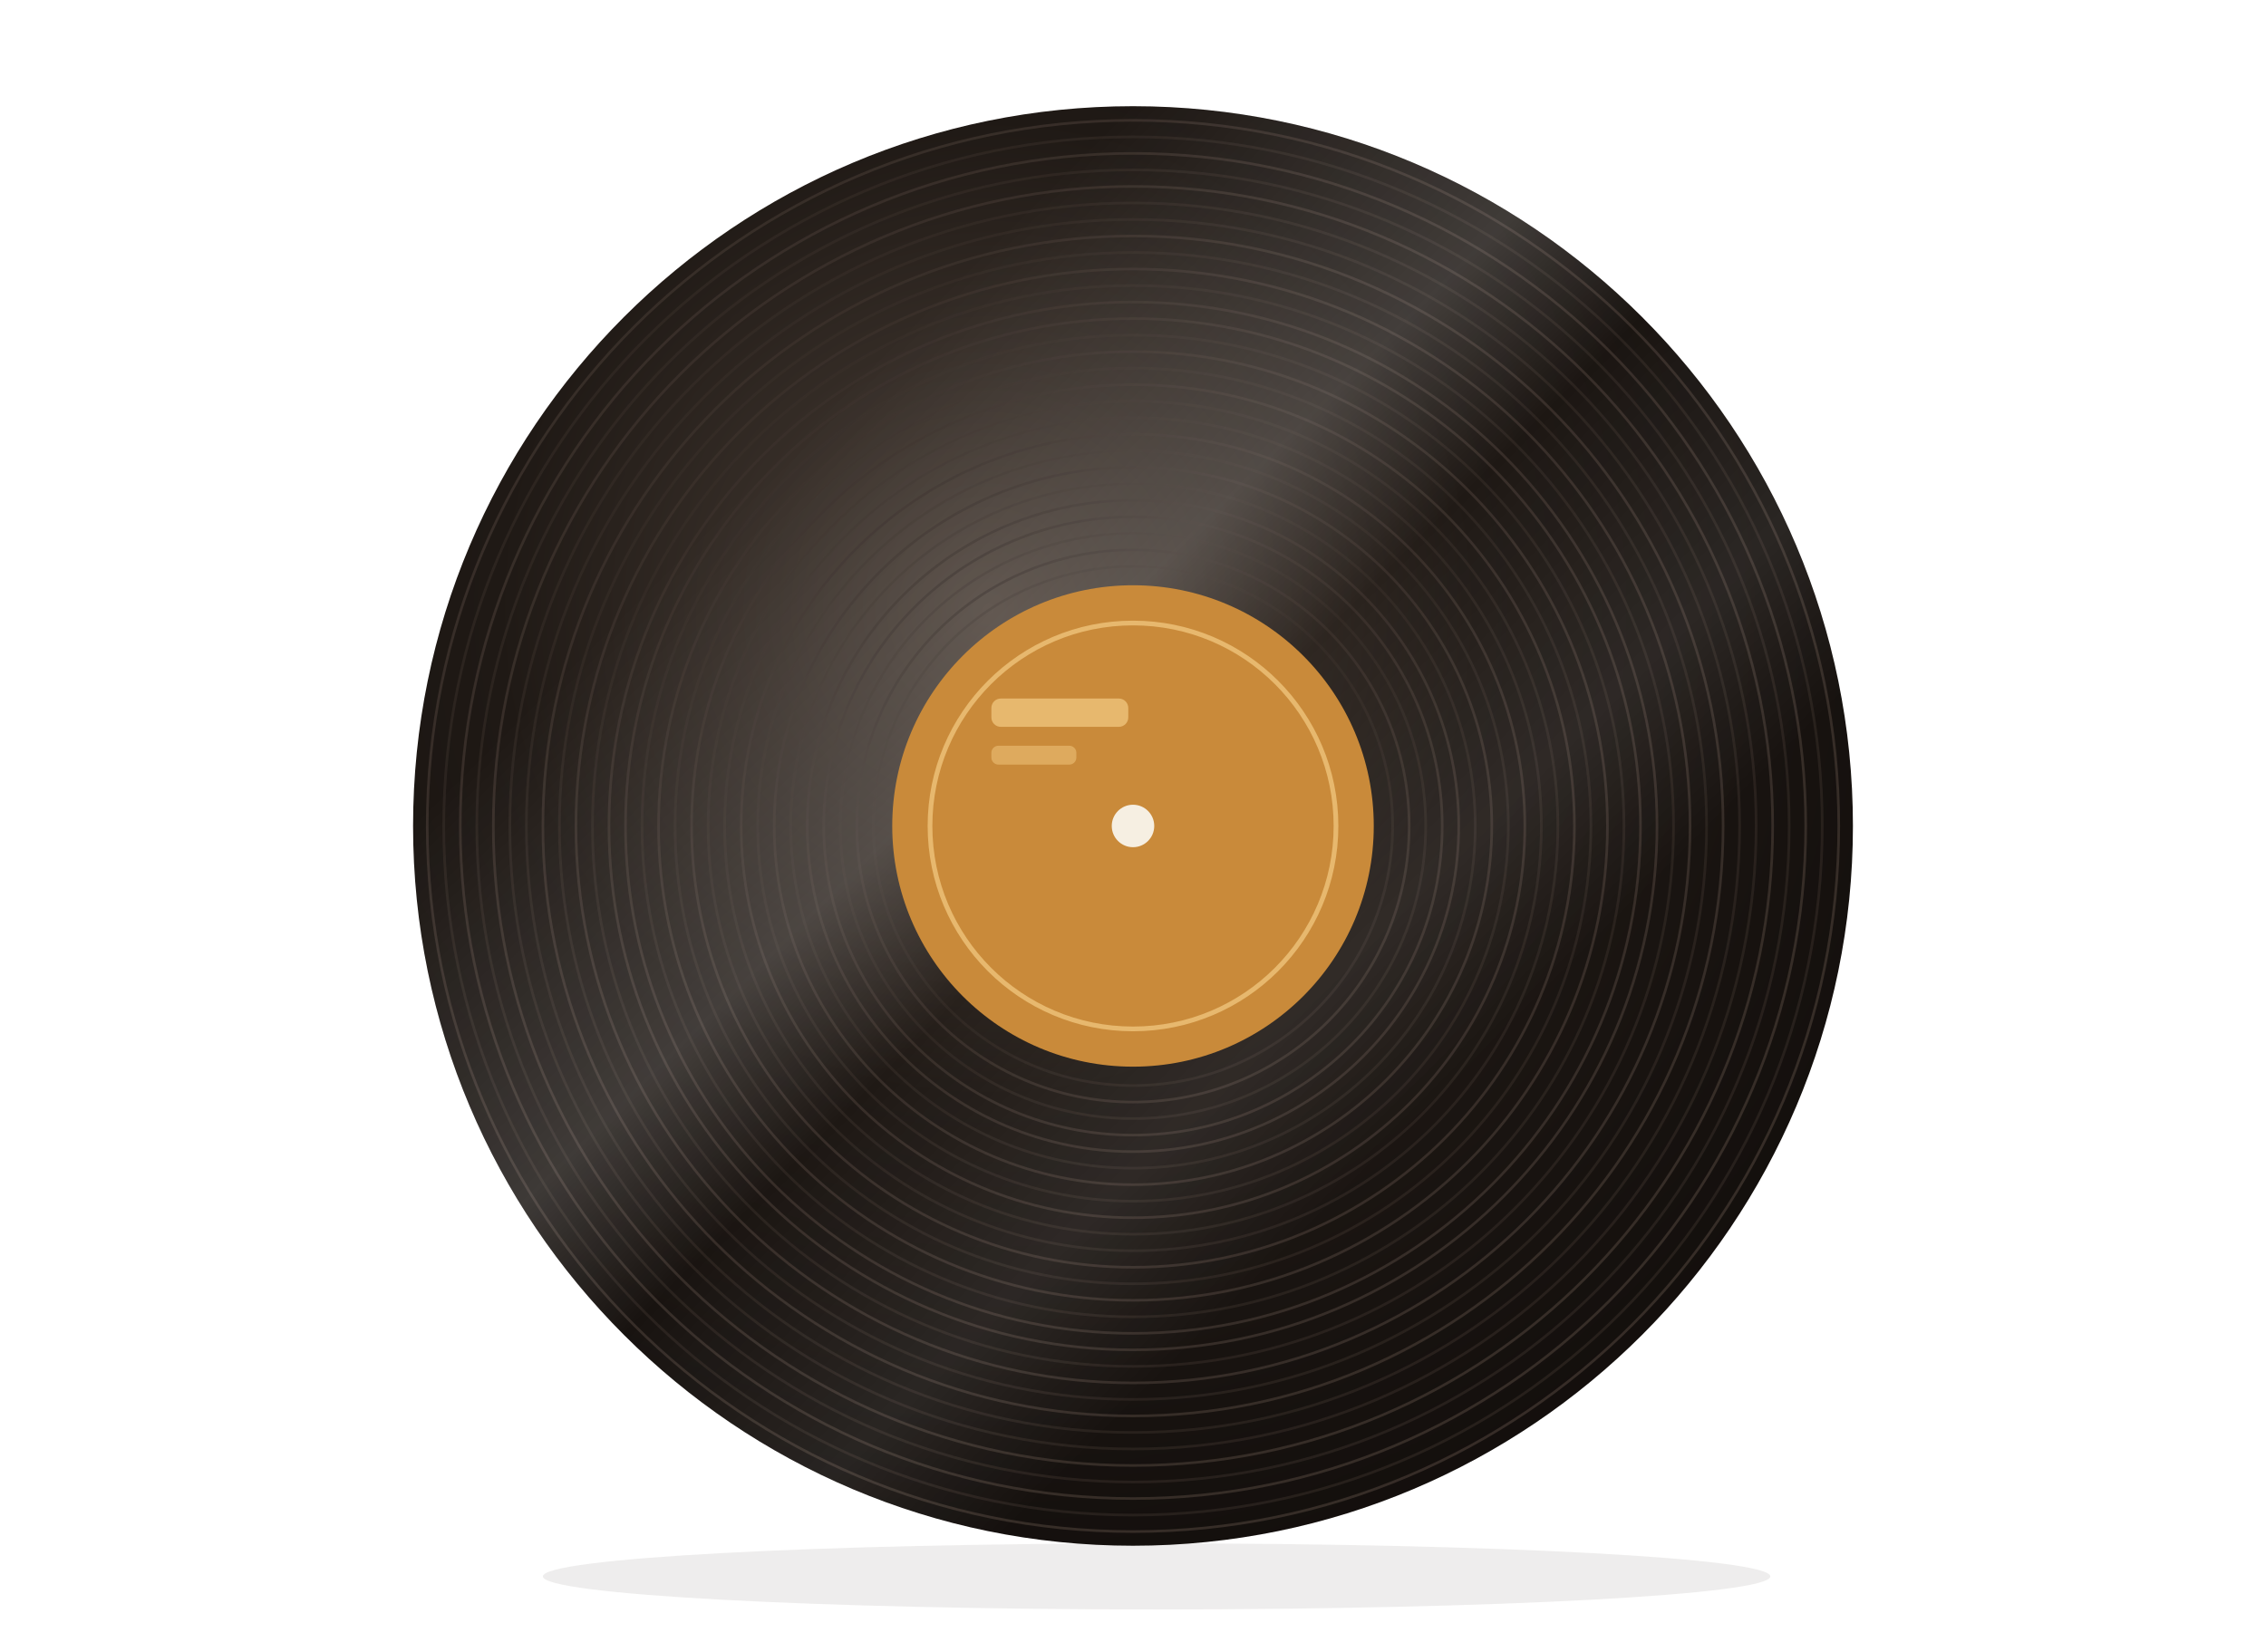
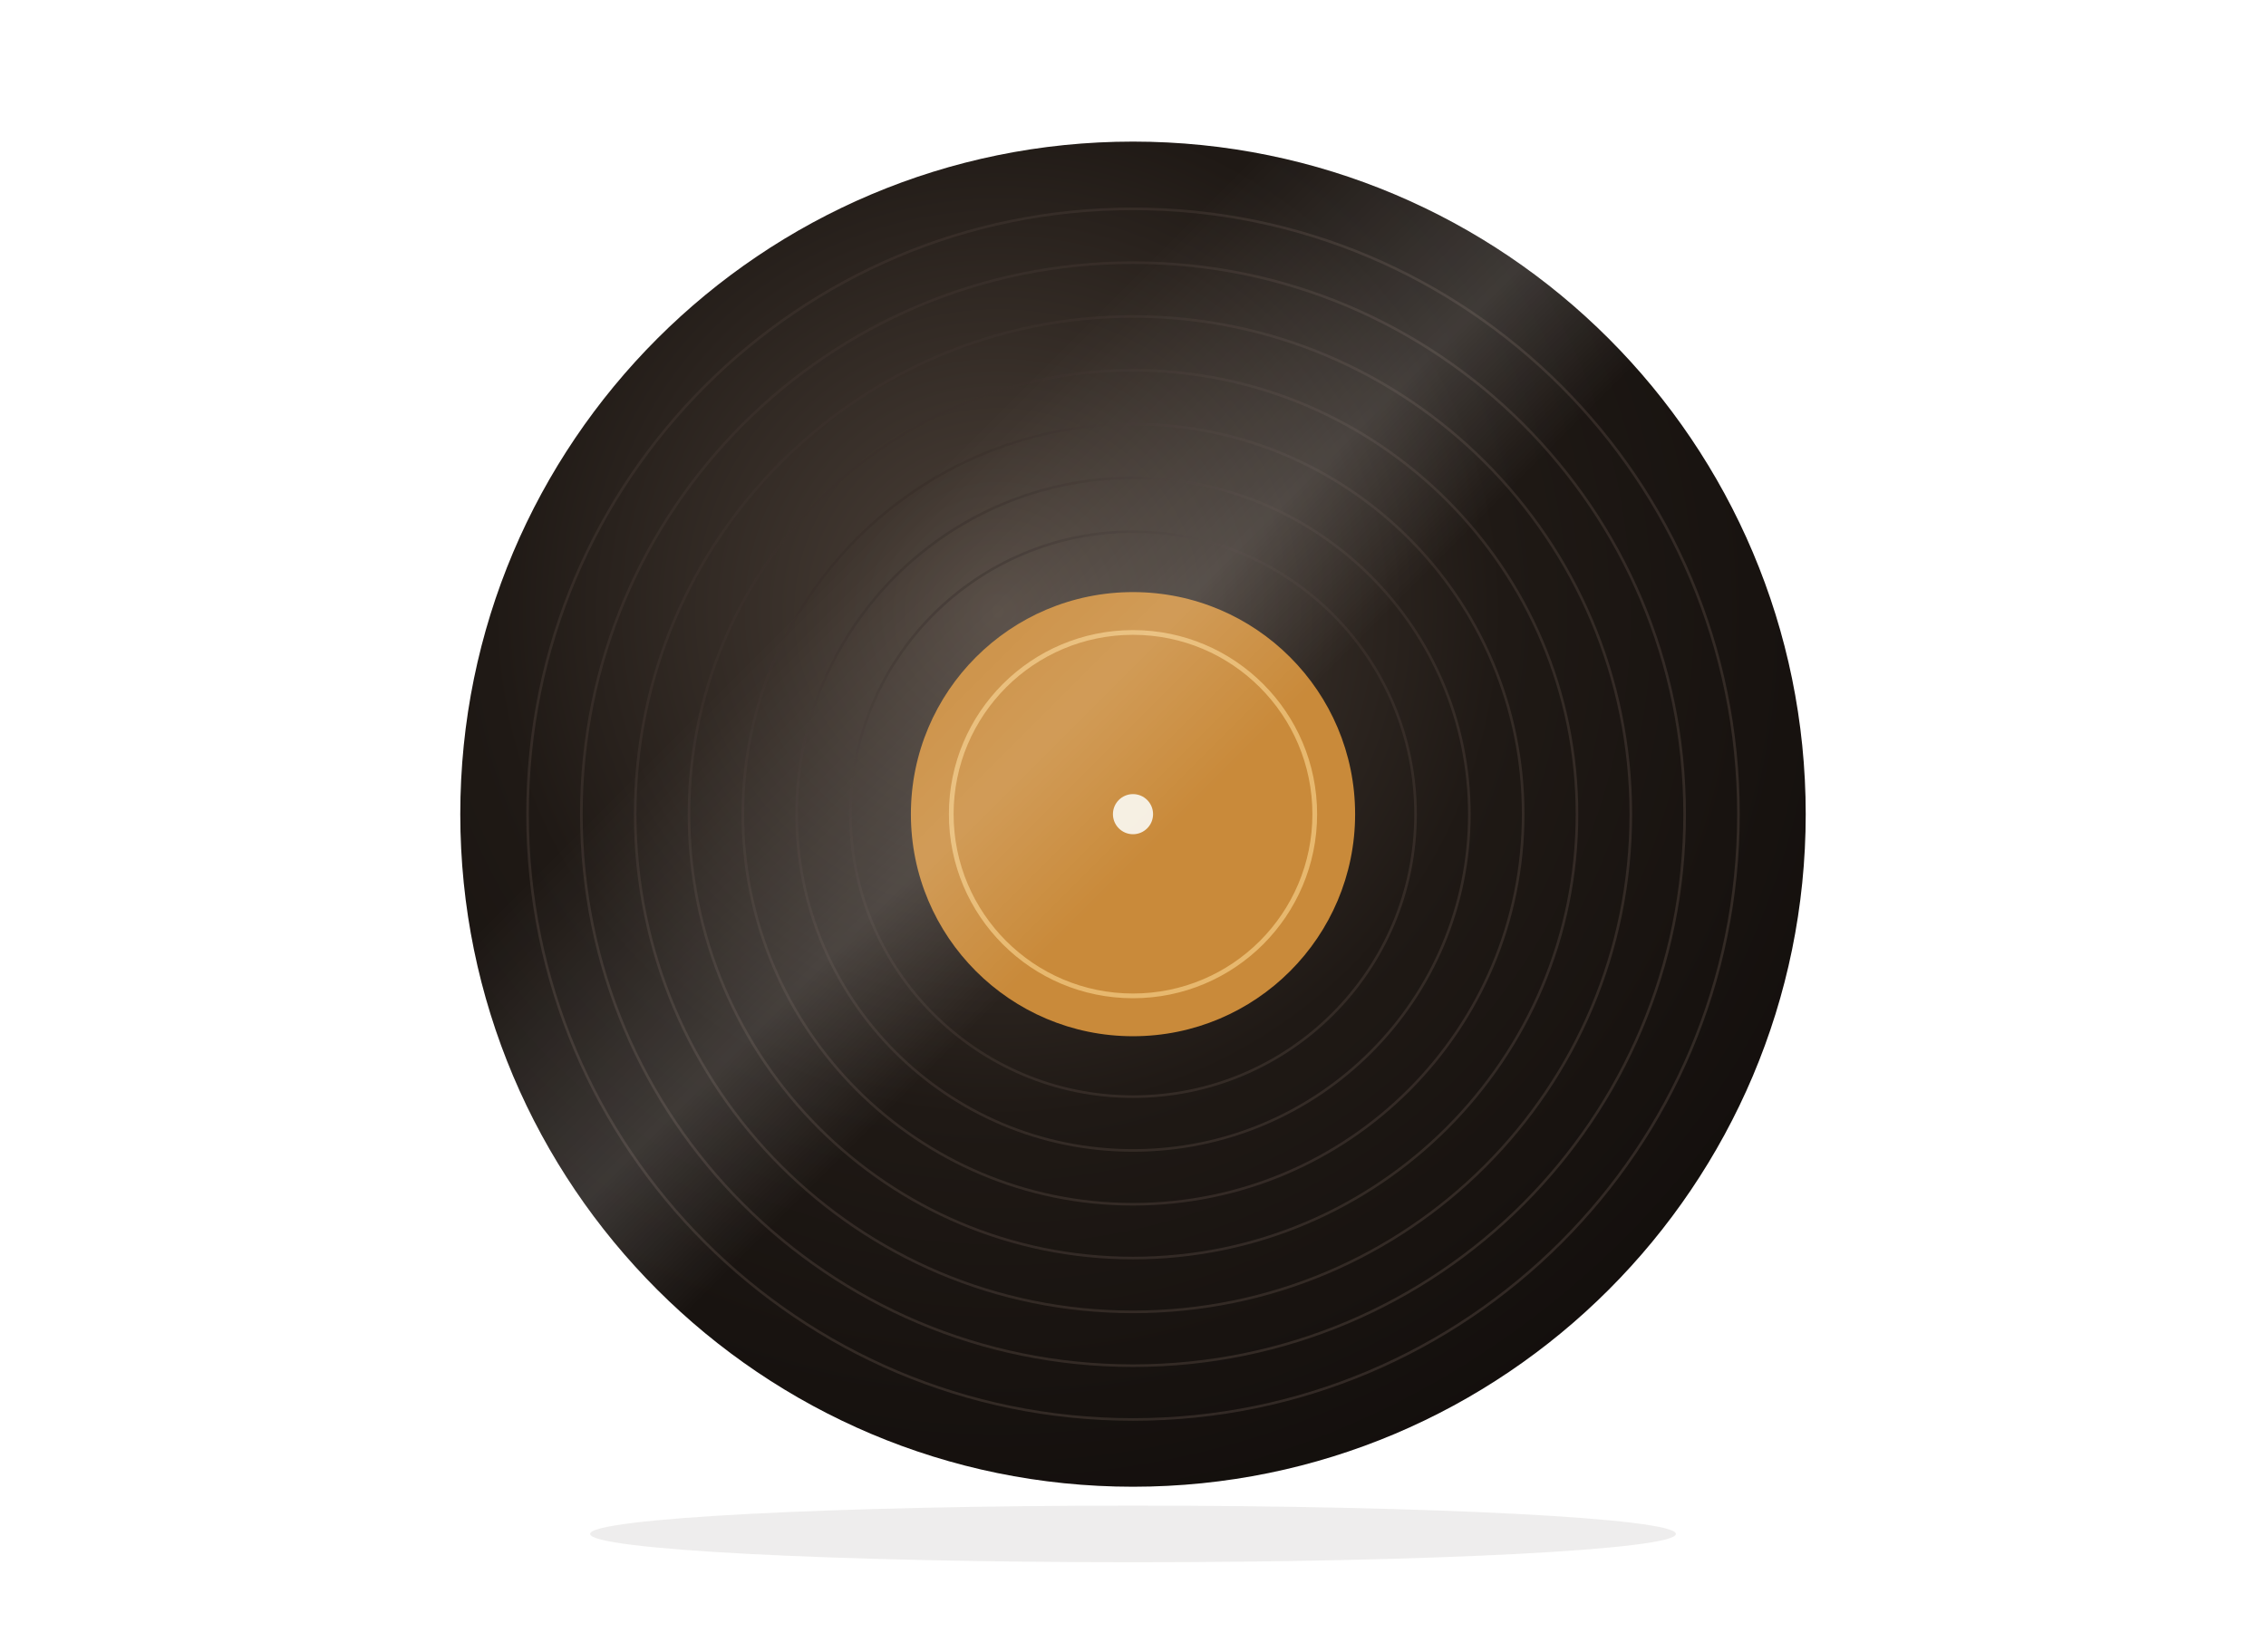
<svg xmlns="http://www.w3.org/2000/svg" viewBox="0 0 960 700">
  <defs>
-     <radialGradient id="g" cx=".4" cy=".35" r=".75">
+     <radialGradient id="rec" cx=".4" cy=".35" r=".75">
      <stop offset="0" stop-color="#4d423a" />
-       <stop offset=".45" stop-color="#1f1915" />
+       <stop offset=".5" stop-color="#1f1915" />
      <stop offset="1" stop-color="#110d0b" />
    </radialGradient>
-     <linearGradient id="sh" x1="0" y1="0" x2="1" y2="1">
-       <stop offset=".25" stop-color="#fff" stop-opacity="0" />
-       <stop offset=".42" stop-color="#fff" stop-opacity=".16" />
-       <stop offset=".5" stop-color="#fff" stop-opacity="0" />
-       <stop offset=".62" stop-color="#fff" stop-opacity=".08" />
-       <stop offset=".7" stop-color="#fff" stop-opacity="0" />
+     <linearGradient id="shine" x1="0" y1="0" x2="1" y2="1">
+       <stop offset=".3" stop-color="#fff" stop-opacity="0" />
+       <stop offset=".44" stop-color="#fff" stop-opacity=".15" />
+       <stop offset=".52" stop-color="#fff" stop-opacity="0" />
    </linearGradient>
  </defs>
-   <ellipse cx="490" cy="668" rx="260" ry="14" fill="#2a1d14" opacity=".08" />
-   <circle cx="480" cy="350" r="305" fill="url(#g)" />
-   <circle cx="480" cy="350" r="110" fill="none" stroke="#3a302a" stroke-width="1.1" opacity="0.5" />
-   <circle cx="480" cy="350" r="117" fill="none" stroke="#3a302a" stroke-width="1.1" opacity="0.9" />
-   <circle cx="480" cy="350" r="124" fill="none" stroke="#3a302a" stroke-width="1.1" opacity="0.5" />
-   <circle cx="480" cy="350" r="131" fill="none" stroke="#3a302a" stroke-width="1.1" opacity="0.9" />
-   <circle cx="480" cy="350" r="138" fill="none" stroke="#3a302a" stroke-width="1.1" opacity="0.9" />
-   <circle cx="480" cy="350" r="145" fill="none" stroke="#3a302a" stroke-width="1.1" opacity="0.5" />
-   <circle cx="480" cy="350" r="152" fill="none" stroke="#3a302a" stroke-width="1.1" opacity="0.9" />
-   <circle cx="480" cy="350" r="159" fill="none" stroke="#3a302a" stroke-width="1.1" opacity="0.5" />
-   <circle cx="480" cy="350" r="166" fill="none" stroke="#3a302a" stroke-width="1.1" opacity="0.9" />
-   <circle cx="480" cy="350" r="173" fill="none" stroke="#3a302a" stroke-width="1.1" opacity="0.5" />
-   <circle cx="480" cy="350" r="180" fill="none" stroke="#3a302a" stroke-width="1.1" opacity="0.5" />
-   <circle cx="480" cy="350" r="187" fill="none" stroke="#3a302a" stroke-width="1.1" opacity="0.9" />
-   <circle cx="480" cy="350" r="194" fill="none" stroke="#3a302a" stroke-width="1.1" opacity="0.5" />
-   <circle cx="480" cy="350" r="201" fill="none" stroke="#3a302a" stroke-width="1.1" opacity="0.9" />
-   <circle cx="480" cy="350" r="208" fill="none" stroke="#3a302a" stroke-width="1.1" opacity="0.5" />
-   <circle cx="480" cy="350" r="215" fill="none" stroke="#3a302a" stroke-width="1.1" opacity="0.9" />
-   <circle cx="480" cy="350" r="222" fill="none" stroke="#3a302a" stroke-width="1.1" opacity="0.9" />
-   <circle cx="480" cy="350" r="229" fill="none" stroke="#3a302a" stroke-width="1.1" opacity="0.5" />
-   <circle cx="480" cy="350" r="236" fill="none" stroke="#3a302a" stroke-width="1.1" opacity="0.9" />
-   <circle cx="480" cy="350" r="243" fill="none" stroke="#3a302a" stroke-width="1.1" opacity="0.5" />
-   <circle cx="480" cy="350" r="250" fill="none" stroke="#3a302a" stroke-width="1.1" opacity="0.9" />
-   <circle cx="480" cy="350" r="257" fill="none" stroke="#3a302a" stroke-width="1.1" opacity="0.5" />
-   <circle cx="480" cy="350" r="264" fill="none" stroke="#3a302a" stroke-width="1.1" opacity="0.5" />
-   <circle cx="480" cy="350" r="271" fill="none" stroke="#3a302a" stroke-width="1.1" opacity="0.9" />
-   <circle cx="480" cy="350" r="278" fill="none" stroke="#3a302a" stroke-width="1.1" opacity="0.5" />
-   <circle cx="480" cy="350" r="285" fill="none" stroke="#3a302a" stroke-width="1.1" opacity="0.9" />
-   <circle cx="480" cy="350" r="292" fill="none" stroke="#3a302a" stroke-width="1.1" opacity="0.5" />
-   <circle cx="480" cy="350" r="299" fill="none" stroke="#3a302a" stroke-width="1.1" opacity="0.9" />
-   <circle cx="480" cy="350" r="305" fill="url(#sh)" />
-   <circle cx="480" cy="350" r="102" fill="#c98a3a" />
-   <circle cx="480" cy="350" r="86" fill="none" stroke="#e7b86e" stroke-width="2" />
-   <rect x="420" y="296" width="58" height="12" rx="4" fill="#e7b86e" />
-   <rect x="420" y="316" width="36" height="8" rx="3" fill="#e7b86e" opacity=".7" />
-   <circle cx="480" cy="350" r="9" fill="#f6efe2" />
+   <ellipse cx="480" cy="650" rx="230" ry="12" fill="#2a1d14" opacity=".08" />
+   <circle cx="480" cy="345" r="285" fill="url(#rec)" />
+   <circle cx="480" cy="345" r="119.7" fill="none" stroke="#3a302a" stroke-width="1.1" opacity=".8" />
+   <circle cx="480" cy="345" r="142.5" fill="none" stroke="#3a302a" stroke-width="1.1" opacity=".8" />
+   <circle cx="480" cy="345" r="165.3" fill="none" stroke="#3a302a" stroke-width="1.1" opacity=".8" />
+   <circle cx="480" cy="345" r="188.1" fill="none" stroke="#3a302a" stroke-width="1.1" opacity=".8" />
+   <circle cx="480" cy="345" r="210.9" fill="none" stroke="#3a302a" stroke-width="1.1" opacity=".8" />
+   <circle cx="480" cy="345" r="233.7" fill="none" stroke="#3a302a" stroke-width="1.1" opacity=".8" />
+   <circle cx="480" cy="345" r="256.5" fill="none" stroke="#3a302a" stroke-width="1.1" opacity=".8" />
+   <circle cx="480" cy="345" r="94.1" fill="#c98a3a" />
+   <circle cx="480" cy="345" r="77.0" fill="none" stroke="#e7b86e" stroke-width="2" />
+   <circle cx="480" cy="345" r="8.5" fill="#f6efe2" />
+   <circle cx="480" cy="345" r="285" fill="url(#shine)" />
</svg>
